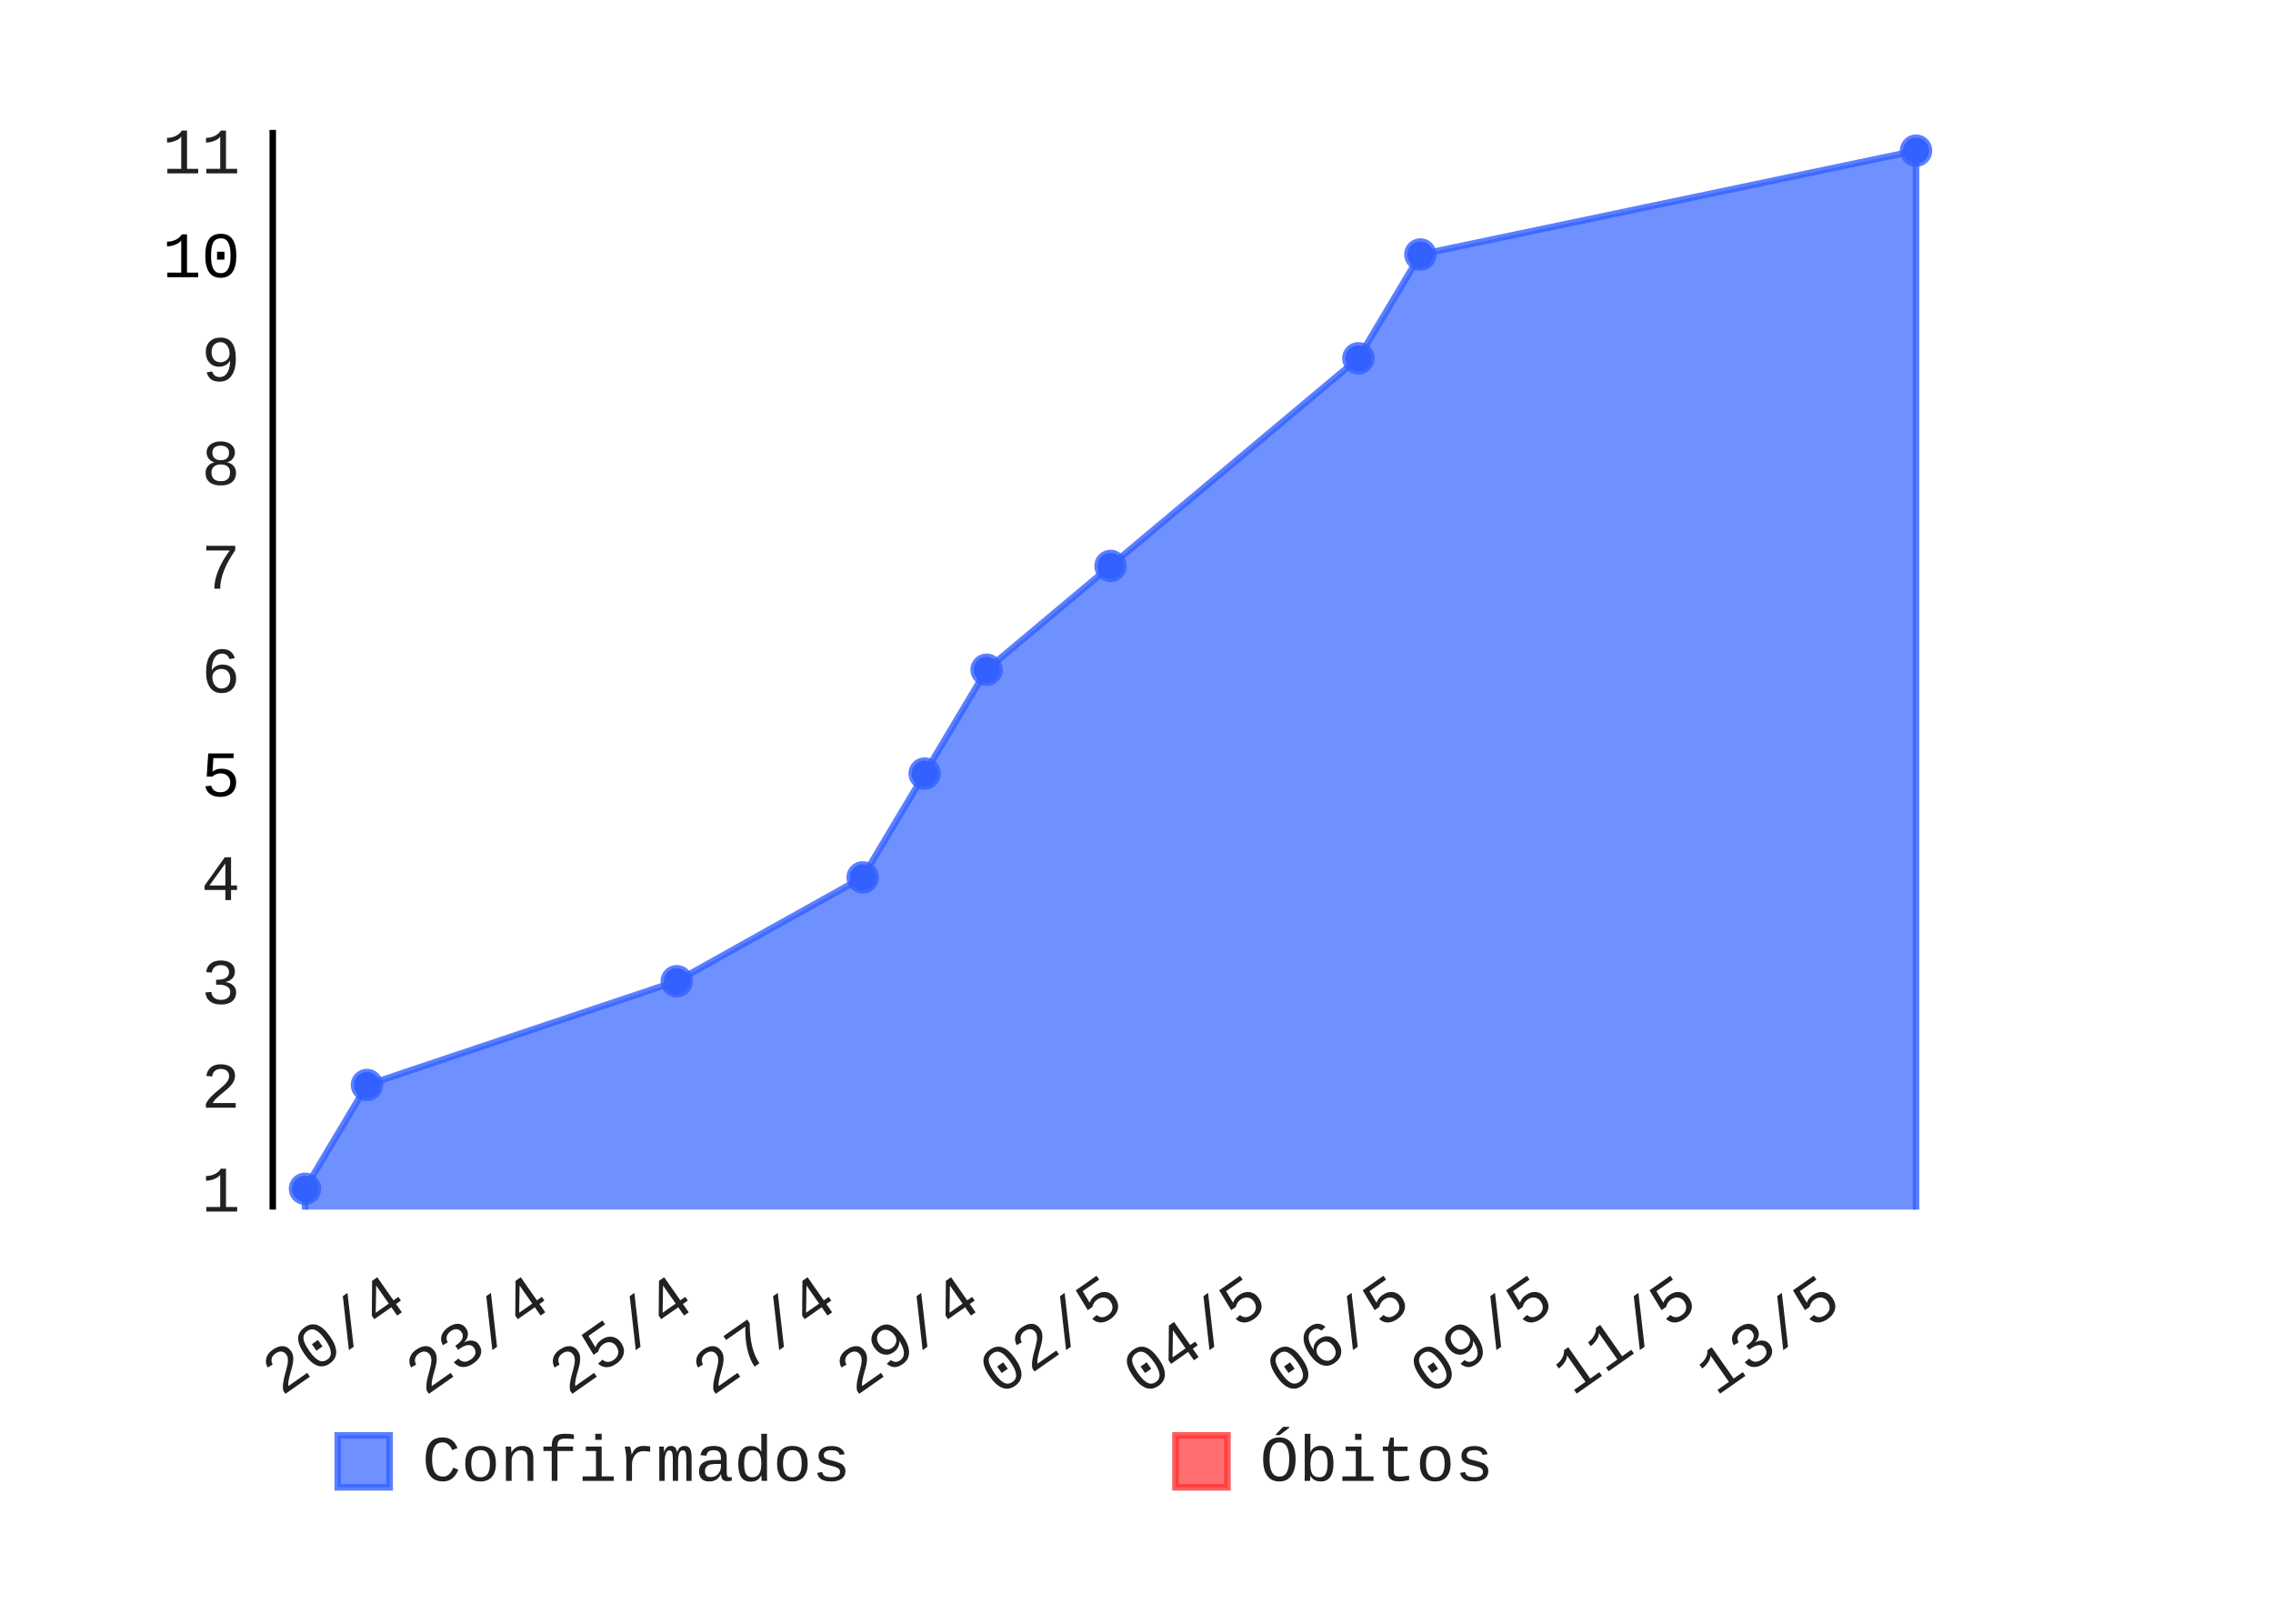
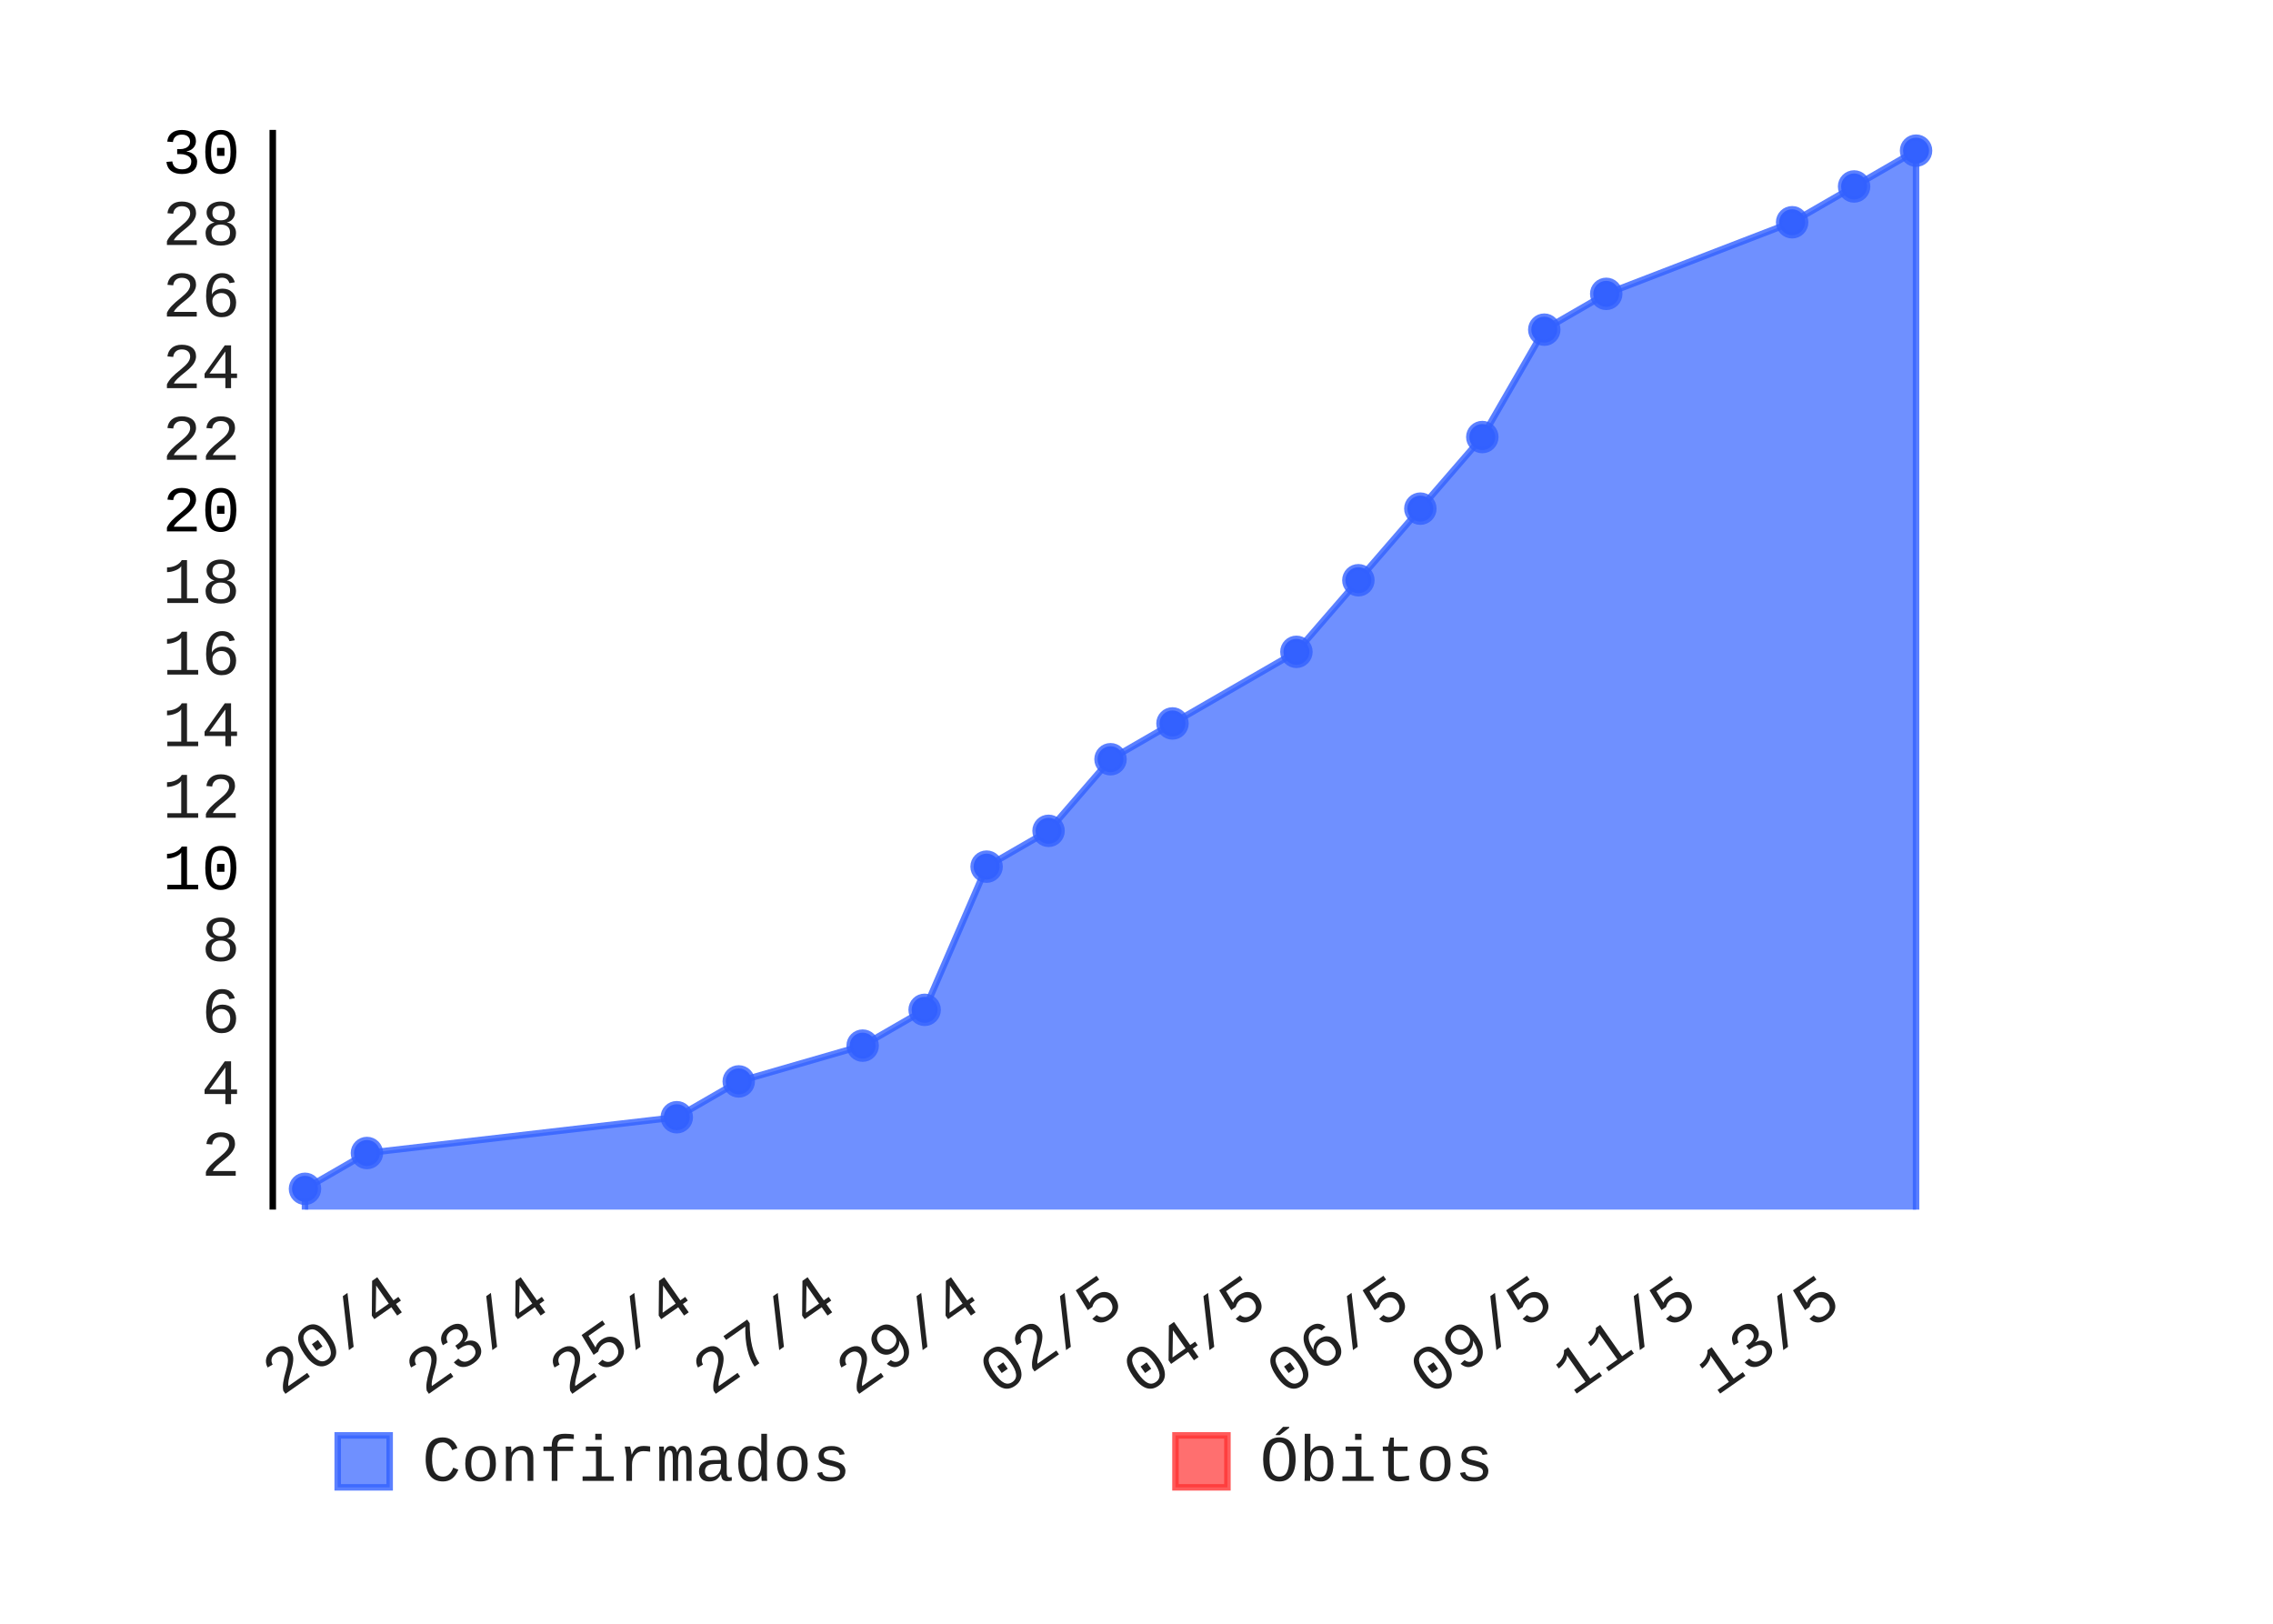
- <svg xmlns="http://www.w3.org/2000/svg" id="chart-e5645da7-2089-42e7-8652-05ab8a83dfde" class="pygal-chart" viewBox="0 0 350 250" width="350" height="250">
+ <svg xmlns="http://www.w3.org/2000/svg" id="chart-dd05470c-6a27-4370-bd30-ac2a5137582f" class="pygal-chart" viewBox="0 0 350 250" width="350" height="250">
  <defs>
-     <style type="text/css">#chart-e5645da7-2089-42e7-8652-05ab8a83dfde{-webkit-user-select:none;-webkit-font-smoothing:antialiased;font-family:Consolas,"Liberation Mono",Menlo,Courier,monospace}#chart-e5645da7-2089-42e7-8652-05ab8a83dfde .title{font-family:Consolas,"Liberation Mono",Menlo,Courier,monospace;font-size:8px}#chart-e5645da7-2089-42e7-8652-05ab8a83dfde .legends .legend text{font-family:Consolas,"Liberation Mono",Menlo,Courier,monospace;font-size:10px}#chart-e5645da7-2089-42e7-8652-05ab8a83dfde .axis text{font-family:Consolas,"Liberation Mono",Menlo,Courier,monospace;font-size:10px}#chart-e5645da7-2089-42e7-8652-05ab8a83dfde .axis text.major{font-family:Consolas,"Liberation Mono",Menlo,Courier,monospace;font-size:10px}#chart-e5645da7-2089-42e7-8652-05ab8a83dfde .text-overlay text.value{font-family:Consolas,"Liberation Mono",Menlo,Courier,monospace;font-size:16px}#chart-e5645da7-2089-42e7-8652-05ab8a83dfde .text-overlay text.label{font-family:Consolas,"Liberation Mono",Menlo,Courier,monospace;font-size:10px}#chart-e5645da7-2089-42e7-8652-05ab8a83dfde .tooltip{font-family:Consolas,"Liberation Mono",Menlo,Courier,monospace;font-size:12px}#chart-e5645da7-2089-42e7-8652-05ab8a83dfde text.no_data{font-family:Consolas,"Liberation Mono",Menlo,Courier,monospace;font-size:64px}
- #chart-e5645da7-2089-42e7-8652-05ab8a83dfde{background-color:transparent}#chart-e5645da7-2089-42e7-8652-05ab8a83dfde path,#chart-e5645da7-2089-42e7-8652-05ab8a83dfde line,#chart-e5645da7-2089-42e7-8652-05ab8a83dfde rect,#chart-e5645da7-2089-42e7-8652-05ab8a83dfde circle{-webkit-transition:150ms;-moz-transition:150ms;transition:150ms}#chart-e5645da7-2089-42e7-8652-05ab8a83dfde .graph &gt; .background{fill:transparent}#chart-e5645da7-2089-42e7-8652-05ab8a83dfde .plot &gt; .background{fill:rgba(255,255,255,1)}#chart-e5645da7-2089-42e7-8652-05ab8a83dfde .graph{fill:rgba(0,0,0,.87)}#chart-e5645da7-2089-42e7-8652-05ab8a83dfde text.no_data{fill:rgba(0,0,0,1)}#chart-e5645da7-2089-42e7-8652-05ab8a83dfde .title{fill:rgba(0,0,0,1)}#chart-e5645da7-2089-42e7-8652-05ab8a83dfde .legends .legend text{fill:rgba(0,0,0,.87)}#chart-e5645da7-2089-42e7-8652-05ab8a83dfde .legends .legend:hover text{fill:rgba(0,0,0,1)}#chart-e5645da7-2089-42e7-8652-05ab8a83dfde .axis .line{stroke:rgba(0,0,0,1)}#chart-e5645da7-2089-42e7-8652-05ab8a83dfde .axis .guide.line{stroke:rgba(0,0,0,.54)}#chart-e5645da7-2089-42e7-8652-05ab8a83dfde .axis .major.line{stroke:rgba(0,0,0,.87)}#chart-e5645da7-2089-42e7-8652-05ab8a83dfde .axis text.major{fill:rgba(0,0,0,1)}#chart-e5645da7-2089-42e7-8652-05ab8a83dfde .axis.y .guides:hover .guide.line,#chart-e5645da7-2089-42e7-8652-05ab8a83dfde .line-graph .axis.x .guides:hover .guide.line,#chart-e5645da7-2089-42e7-8652-05ab8a83dfde .stackedline-graph .axis.x .guides:hover .guide.line,#chart-e5645da7-2089-42e7-8652-05ab8a83dfde .xy-graph .axis.x .guides:hover .guide.line{stroke:rgba(0,0,0,1)}#chart-e5645da7-2089-42e7-8652-05ab8a83dfde .axis .guides:hover text{fill:rgba(0,0,0,1)}#chart-e5645da7-2089-42e7-8652-05ab8a83dfde .reactive{fill-opacity:.7;stroke-opacity:.8}#chart-e5645da7-2089-42e7-8652-05ab8a83dfde .ci{stroke:rgba(0,0,0,.87)}#chart-e5645da7-2089-42e7-8652-05ab8a83dfde .reactive.active,#chart-e5645da7-2089-42e7-8652-05ab8a83dfde .active .reactive{fill-opacity:.8;stroke-opacity:.9;stroke-width:4}#chart-e5645da7-2089-42e7-8652-05ab8a83dfde .ci .reactive.active{stroke-width:1.5}#chart-e5645da7-2089-42e7-8652-05ab8a83dfde .series text{fill:rgba(0,0,0,1)}#chart-e5645da7-2089-42e7-8652-05ab8a83dfde .tooltip rect{fill:rgba(255,255,255,1);stroke:rgba(0,0,0,1);-webkit-transition:opacity 150ms;-moz-transition:opacity 150ms;transition:opacity 150ms}#chart-e5645da7-2089-42e7-8652-05ab8a83dfde .tooltip .label{fill:rgba(0,0,0,.87)}#chart-e5645da7-2089-42e7-8652-05ab8a83dfde .tooltip .label{fill:rgba(0,0,0,.87)}#chart-e5645da7-2089-42e7-8652-05ab8a83dfde .tooltip .legend{font-size:.8em;fill:rgba(0,0,0,.54)}#chart-e5645da7-2089-42e7-8652-05ab8a83dfde .tooltip .x_label{font-size:.6em;fill:rgba(0,0,0,1)}#chart-e5645da7-2089-42e7-8652-05ab8a83dfde .tooltip .xlink{font-size:.5em;text-decoration:underline}#chart-e5645da7-2089-42e7-8652-05ab8a83dfde .tooltip .value{font-size:1.5em}#chart-e5645da7-2089-42e7-8652-05ab8a83dfde .bound{font-size:.5em}#chart-e5645da7-2089-42e7-8652-05ab8a83dfde .max-value{font-size:.75em;fill:rgba(0,0,0,.54)}#chart-e5645da7-2089-42e7-8652-05ab8a83dfde .map-element{fill:rgba(255,255,255,1);stroke:rgba(0,0,0,.54) !important}#chart-e5645da7-2089-42e7-8652-05ab8a83dfde .map-element .reactive{fill-opacity:inherit;stroke-opacity:inherit}#chart-e5645da7-2089-42e7-8652-05ab8a83dfde .color-0,#chart-e5645da7-2089-42e7-8652-05ab8a83dfde .color-0 a:visited{stroke:#3361FF;fill:#3361FF}#chart-e5645da7-2089-42e7-8652-05ab8a83dfde .color-1,#chart-e5645da7-2089-42e7-8652-05ab8a83dfde .color-1 a:visited{stroke:#FF3333;fill:#FF3333}#chart-e5645da7-2089-42e7-8652-05ab8a83dfde .text-overlay .color-0 text{fill:black}#chart-e5645da7-2089-42e7-8652-05ab8a83dfde .text-overlay .color-1 text{fill:black}
- #chart-e5645da7-2089-42e7-8652-05ab8a83dfde text.no_data{text-anchor:middle}#chart-e5645da7-2089-42e7-8652-05ab8a83dfde .guide.line{fill:none}#chart-e5645da7-2089-42e7-8652-05ab8a83dfde .centered{text-anchor:middle}#chart-e5645da7-2089-42e7-8652-05ab8a83dfde .title{text-anchor:middle}#chart-e5645da7-2089-42e7-8652-05ab8a83dfde .legends .legend text{fill-opacity:1}#chart-e5645da7-2089-42e7-8652-05ab8a83dfde .axis.x text{text-anchor:middle}#chart-e5645da7-2089-42e7-8652-05ab8a83dfde .axis.x:not(.web) text[transform]{text-anchor:start}#chart-e5645da7-2089-42e7-8652-05ab8a83dfde .axis.x:not(.web) text[transform].backwards{text-anchor:end}#chart-e5645da7-2089-42e7-8652-05ab8a83dfde .axis.y text{text-anchor:end}#chart-e5645da7-2089-42e7-8652-05ab8a83dfde .axis.y text[transform].backwards{text-anchor:start}#chart-e5645da7-2089-42e7-8652-05ab8a83dfde .axis.y2 text{text-anchor:start}#chart-e5645da7-2089-42e7-8652-05ab8a83dfde .axis.y2 text[transform].backwards{text-anchor:end}#chart-e5645da7-2089-42e7-8652-05ab8a83dfde .axis .guide.line{stroke-dasharray:4,4}#chart-e5645da7-2089-42e7-8652-05ab8a83dfde .axis .major.guide.line{stroke-dasharray:6,6}#chart-e5645da7-2089-42e7-8652-05ab8a83dfde .horizontal .axis.y .guide.line,#chart-e5645da7-2089-42e7-8652-05ab8a83dfde .horizontal .axis.y2 .guide.line,#chart-e5645da7-2089-42e7-8652-05ab8a83dfde .vertical .axis.x .guide.line{opacity:0}#chart-e5645da7-2089-42e7-8652-05ab8a83dfde .horizontal .axis.always_show .guide.line,#chart-e5645da7-2089-42e7-8652-05ab8a83dfde .vertical .axis.always_show .guide.line{opacity:1 !important}#chart-e5645da7-2089-42e7-8652-05ab8a83dfde .axis.y .guides:hover .guide.line,#chart-e5645da7-2089-42e7-8652-05ab8a83dfde .axis.y2 .guides:hover .guide.line,#chart-e5645da7-2089-42e7-8652-05ab8a83dfde .axis.x .guides:hover .guide.line{opacity:1}#chart-e5645da7-2089-42e7-8652-05ab8a83dfde .axis .guides:hover text{opacity:1}#chart-e5645da7-2089-42e7-8652-05ab8a83dfde .nofill{fill:none}#chart-e5645da7-2089-42e7-8652-05ab8a83dfde .subtle-fill{fill-opacity:.2}#chart-e5645da7-2089-42e7-8652-05ab8a83dfde .dot{stroke-width:1px;fill-opacity:1}#chart-e5645da7-2089-42e7-8652-05ab8a83dfde .dot.active{stroke-width:5px}#chart-e5645da7-2089-42e7-8652-05ab8a83dfde .dot.negative{fill:transparent}#chart-e5645da7-2089-42e7-8652-05ab8a83dfde text,#chart-e5645da7-2089-42e7-8652-05ab8a83dfde tspan{stroke:none !important}#chart-e5645da7-2089-42e7-8652-05ab8a83dfde .series text.active{opacity:1}#chart-e5645da7-2089-42e7-8652-05ab8a83dfde .tooltip rect{fill-opacity:.95;stroke-width:.5}#chart-e5645da7-2089-42e7-8652-05ab8a83dfde .tooltip text{fill-opacity:1}#chart-e5645da7-2089-42e7-8652-05ab8a83dfde .showable{visibility:hidden}#chart-e5645da7-2089-42e7-8652-05ab8a83dfde .showable.shown{visibility:visible}#chart-e5645da7-2089-42e7-8652-05ab8a83dfde .gauge-background{fill:rgba(229,229,229,1);stroke:none}#chart-e5645da7-2089-42e7-8652-05ab8a83dfde .bg-lines{stroke:transparent;stroke-width:2px}</style>
+     <style type="text/css">#chart-dd05470c-6a27-4370-bd30-ac2a5137582f{-webkit-user-select:none;-webkit-font-smoothing:antialiased;font-family:Consolas,"Liberation Mono",Menlo,Courier,monospace}#chart-dd05470c-6a27-4370-bd30-ac2a5137582f .title{font-family:Consolas,"Liberation Mono",Menlo,Courier,monospace;font-size:8px}#chart-dd05470c-6a27-4370-bd30-ac2a5137582f .legends .legend text{font-family:Consolas,"Liberation Mono",Menlo,Courier,monospace;font-size:10px}#chart-dd05470c-6a27-4370-bd30-ac2a5137582f .axis text{font-family:Consolas,"Liberation Mono",Menlo,Courier,monospace;font-size:10px}#chart-dd05470c-6a27-4370-bd30-ac2a5137582f .axis text.major{font-family:Consolas,"Liberation Mono",Menlo,Courier,monospace;font-size:10px}#chart-dd05470c-6a27-4370-bd30-ac2a5137582f .text-overlay text.value{font-family:Consolas,"Liberation Mono",Menlo,Courier,monospace;font-size:16px}#chart-dd05470c-6a27-4370-bd30-ac2a5137582f .text-overlay text.label{font-family:Consolas,"Liberation Mono",Menlo,Courier,monospace;font-size:10px}#chart-dd05470c-6a27-4370-bd30-ac2a5137582f .tooltip{font-family:Consolas,"Liberation Mono",Menlo,Courier,monospace;font-size:12px}#chart-dd05470c-6a27-4370-bd30-ac2a5137582f text.no_data{font-family:Consolas,"Liberation Mono",Menlo,Courier,monospace;font-size:64px}
+ #chart-dd05470c-6a27-4370-bd30-ac2a5137582f{background-color:transparent}#chart-dd05470c-6a27-4370-bd30-ac2a5137582f path,#chart-dd05470c-6a27-4370-bd30-ac2a5137582f line,#chart-dd05470c-6a27-4370-bd30-ac2a5137582f rect,#chart-dd05470c-6a27-4370-bd30-ac2a5137582f circle{-webkit-transition:150ms;-moz-transition:150ms;transition:150ms}#chart-dd05470c-6a27-4370-bd30-ac2a5137582f .graph &gt; .background{fill:transparent}#chart-dd05470c-6a27-4370-bd30-ac2a5137582f .plot &gt; .background{fill:rgba(255,255,255,1)}#chart-dd05470c-6a27-4370-bd30-ac2a5137582f .graph{fill:rgba(0,0,0,.87)}#chart-dd05470c-6a27-4370-bd30-ac2a5137582f text.no_data{fill:rgba(0,0,0,1)}#chart-dd05470c-6a27-4370-bd30-ac2a5137582f .title{fill:rgba(0,0,0,1)}#chart-dd05470c-6a27-4370-bd30-ac2a5137582f .legends .legend text{fill:rgba(0,0,0,.87)}#chart-dd05470c-6a27-4370-bd30-ac2a5137582f .legends .legend:hover text{fill:rgba(0,0,0,1)}#chart-dd05470c-6a27-4370-bd30-ac2a5137582f .axis .line{stroke:rgba(0,0,0,1)}#chart-dd05470c-6a27-4370-bd30-ac2a5137582f .axis .guide.line{stroke:rgba(0,0,0,.54)}#chart-dd05470c-6a27-4370-bd30-ac2a5137582f .axis .major.line{stroke:rgba(0,0,0,.87)}#chart-dd05470c-6a27-4370-bd30-ac2a5137582f .axis text.major{fill:rgba(0,0,0,1)}#chart-dd05470c-6a27-4370-bd30-ac2a5137582f .axis.y .guides:hover .guide.line,#chart-dd05470c-6a27-4370-bd30-ac2a5137582f .line-graph .axis.x .guides:hover .guide.line,#chart-dd05470c-6a27-4370-bd30-ac2a5137582f .stackedline-graph .axis.x .guides:hover .guide.line,#chart-dd05470c-6a27-4370-bd30-ac2a5137582f .xy-graph .axis.x .guides:hover .guide.line{stroke:rgba(0,0,0,1)}#chart-dd05470c-6a27-4370-bd30-ac2a5137582f .axis .guides:hover text{fill:rgba(0,0,0,1)}#chart-dd05470c-6a27-4370-bd30-ac2a5137582f .reactive{fill-opacity:.7;stroke-opacity:.8}#chart-dd05470c-6a27-4370-bd30-ac2a5137582f .ci{stroke:rgba(0,0,0,.87)}#chart-dd05470c-6a27-4370-bd30-ac2a5137582f .reactive.active,#chart-dd05470c-6a27-4370-bd30-ac2a5137582f .active .reactive{fill-opacity:.8;stroke-opacity:.9;stroke-width:4}#chart-dd05470c-6a27-4370-bd30-ac2a5137582f .ci .reactive.active{stroke-width:1.5}#chart-dd05470c-6a27-4370-bd30-ac2a5137582f .series text{fill:rgba(0,0,0,1)}#chart-dd05470c-6a27-4370-bd30-ac2a5137582f .tooltip rect{fill:rgba(255,255,255,1);stroke:rgba(0,0,0,1);-webkit-transition:opacity 150ms;-moz-transition:opacity 150ms;transition:opacity 150ms}#chart-dd05470c-6a27-4370-bd30-ac2a5137582f .tooltip .label{fill:rgba(0,0,0,.87)}#chart-dd05470c-6a27-4370-bd30-ac2a5137582f .tooltip .label{fill:rgba(0,0,0,.87)}#chart-dd05470c-6a27-4370-bd30-ac2a5137582f .tooltip .legend{font-size:.8em;fill:rgba(0,0,0,.54)}#chart-dd05470c-6a27-4370-bd30-ac2a5137582f .tooltip .x_label{font-size:.6em;fill:rgba(0,0,0,1)}#chart-dd05470c-6a27-4370-bd30-ac2a5137582f .tooltip .xlink{font-size:.5em;text-decoration:underline}#chart-dd05470c-6a27-4370-bd30-ac2a5137582f .tooltip .value{font-size:1.5em}#chart-dd05470c-6a27-4370-bd30-ac2a5137582f .bound{font-size:.5em}#chart-dd05470c-6a27-4370-bd30-ac2a5137582f .max-value{font-size:.75em;fill:rgba(0,0,0,.54)}#chart-dd05470c-6a27-4370-bd30-ac2a5137582f .map-element{fill:rgba(255,255,255,1);stroke:rgba(0,0,0,.54) !important}#chart-dd05470c-6a27-4370-bd30-ac2a5137582f .map-element .reactive{fill-opacity:inherit;stroke-opacity:inherit}#chart-dd05470c-6a27-4370-bd30-ac2a5137582f .color-0,#chart-dd05470c-6a27-4370-bd30-ac2a5137582f .color-0 a:visited{stroke:#3361FF;fill:#3361FF}#chart-dd05470c-6a27-4370-bd30-ac2a5137582f .color-1,#chart-dd05470c-6a27-4370-bd30-ac2a5137582f .color-1 a:visited{stroke:#FF3333;fill:#FF3333}#chart-dd05470c-6a27-4370-bd30-ac2a5137582f .text-overlay .color-0 text{fill:black}#chart-dd05470c-6a27-4370-bd30-ac2a5137582f .text-overlay .color-1 text{fill:black}
+ #chart-dd05470c-6a27-4370-bd30-ac2a5137582f text.no_data{text-anchor:middle}#chart-dd05470c-6a27-4370-bd30-ac2a5137582f .guide.line{fill:none}#chart-dd05470c-6a27-4370-bd30-ac2a5137582f .centered{text-anchor:middle}#chart-dd05470c-6a27-4370-bd30-ac2a5137582f .title{text-anchor:middle}#chart-dd05470c-6a27-4370-bd30-ac2a5137582f .legends .legend text{fill-opacity:1}#chart-dd05470c-6a27-4370-bd30-ac2a5137582f .axis.x text{text-anchor:middle}#chart-dd05470c-6a27-4370-bd30-ac2a5137582f .axis.x:not(.web) text[transform]{text-anchor:start}#chart-dd05470c-6a27-4370-bd30-ac2a5137582f .axis.x:not(.web) text[transform].backwards{text-anchor:end}#chart-dd05470c-6a27-4370-bd30-ac2a5137582f .axis.y text{text-anchor:end}#chart-dd05470c-6a27-4370-bd30-ac2a5137582f .axis.y text[transform].backwards{text-anchor:start}#chart-dd05470c-6a27-4370-bd30-ac2a5137582f .axis.y2 text{text-anchor:start}#chart-dd05470c-6a27-4370-bd30-ac2a5137582f .axis.y2 text[transform].backwards{text-anchor:end}#chart-dd05470c-6a27-4370-bd30-ac2a5137582f .axis .guide.line{stroke-dasharray:4,4}#chart-dd05470c-6a27-4370-bd30-ac2a5137582f .axis .major.guide.line{stroke-dasharray:6,6}#chart-dd05470c-6a27-4370-bd30-ac2a5137582f .horizontal .axis.y .guide.line,#chart-dd05470c-6a27-4370-bd30-ac2a5137582f .horizontal .axis.y2 .guide.line,#chart-dd05470c-6a27-4370-bd30-ac2a5137582f .vertical .axis.x .guide.line{opacity:0}#chart-dd05470c-6a27-4370-bd30-ac2a5137582f .horizontal .axis.always_show .guide.line,#chart-dd05470c-6a27-4370-bd30-ac2a5137582f .vertical .axis.always_show .guide.line{opacity:1 !important}#chart-dd05470c-6a27-4370-bd30-ac2a5137582f .axis.y .guides:hover .guide.line,#chart-dd05470c-6a27-4370-bd30-ac2a5137582f .axis.y2 .guides:hover .guide.line,#chart-dd05470c-6a27-4370-bd30-ac2a5137582f .axis.x .guides:hover .guide.line{opacity:1}#chart-dd05470c-6a27-4370-bd30-ac2a5137582f .axis .guides:hover text{opacity:1}#chart-dd05470c-6a27-4370-bd30-ac2a5137582f .nofill{fill:none}#chart-dd05470c-6a27-4370-bd30-ac2a5137582f .subtle-fill{fill-opacity:.2}#chart-dd05470c-6a27-4370-bd30-ac2a5137582f .dot{stroke-width:1px;fill-opacity:1}#chart-dd05470c-6a27-4370-bd30-ac2a5137582f .dot.active{stroke-width:5px}#chart-dd05470c-6a27-4370-bd30-ac2a5137582f .dot.negative{fill:transparent}#chart-dd05470c-6a27-4370-bd30-ac2a5137582f text,#chart-dd05470c-6a27-4370-bd30-ac2a5137582f tspan{stroke:none !important}#chart-dd05470c-6a27-4370-bd30-ac2a5137582f .series text.active{opacity:1}#chart-dd05470c-6a27-4370-bd30-ac2a5137582f .tooltip rect{fill-opacity:.95;stroke-width:.5}#chart-dd05470c-6a27-4370-bd30-ac2a5137582f .tooltip text{fill-opacity:1}#chart-dd05470c-6a27-4370-bd30-ac2a5137582f .showable{visibility:hidden}#chart-dd05470c-6a27-4370-bd30-ac2a5137582f .showable.shown{visibility:visible}#chart-dd05470c-6a27-4370-bd30-ac2a5137582f .gauge-background{fill:rgba(229,229,229,1);stroke:none}#chart-dd05470c-6a27-4370-bd30-ac2a5137582f .bg-lines{stroke:transparent;stroke-width:2px}</style>
  </defs>
  <g class="graph datetimeline-graph vertical">
    <rect x="0" y="0" width="350" height="250" class="background" />
    <g transform="translate(42, 20)" class="plot">
      <rect x="0" y="0" width="258.0" height="166.234" class="background" />
      <g class="axis y">
        <g class="guides">
-           <text x="-5" y="166.537" class="">1</text>
+           <text x="-5" y="161.026" class="">2</text>
        </g>
        <g class="guides">
-           <text x="-5" y="150.553" class="">2</text>
+           <text x="-5" y="150.002" class="">4</text>
        </g>
        <g class="guides">
-           <text x="-5" y="134.569" class="">3</text>
+           <text x="-5" y="138.979" class="">6</text>
        </g>
        <g class="guides">
-           <text x="-5" y="118.585" class="">4</text>
+           <text x="-5" y="127.955" class="">8</text>
        </g>
        <g class="guides">
-           <text x="-5" y="102.601" class="major">5</text>
+           <text x="-5" y="116.932" class="major">10</text>
        </g>
        <g class="guides">
-           <text x="-5" y="86.617" class="">6</text>
+           <text x="-5" y="105.908" class="">12</text>
        </g>
        <g class="guides">
-           <text x="-5" y="70.633" class="">7</text>
+           <text x="-5" y="94.885" class="">14</text>
        </g>
        <g class="guides">
-           <text x="-5" y="54.649" class="">8</text>
+           <text x="-5" y="83.861" class="">16</text>
        </g>
        <g class="guides">
-           <text x="-5" y="38.665" class="">9</text>
+           <text x="-5" y="72.838" class="">18</text>
        </g>
        <g class="guides">
-           <text x="-5" y="22.681" class="major">10</text>
+           <text x="-5" y="61.814" class="major">20</text>
        </g>
        <g class="guides">
-           <text x="-5" y="6.697" class="">11</text>
+           <text x="-5" y="50.791" class="">22</text>
+         </g>
+         <g class="guides">
+           <text x="-5" y="39.767" class="">24</text>
+         </g>
+         <g class="guides">
+           <text x="-5" y="28.744" class="">26</text>
+         </g>
+         <g class="guides">
+           <text x="-5" y="17.72" class="">28</text>
+         </g>
+         <g class="guides">
+           <text x="-5" y="6.697" class="major">30</text>
        </g>
      </g>
      <g class="axis x">
        <path d="M0 0 v166.234" class="line" />
        <g class="guides">
          <path d="M21.041 0 v166.234" class="guide line" />
          <text x="21.041" y="181.234" class="backwards" transform="rotate(325 21.0406 181.2342)">20/4</text>
        </g>
        <g class="guides">
          <path d="M43.127 0 v166.234" class="guide line" />
          <text x="43.127" y="181.234" class="backwards" transform="rotate(325 43.12722 181.2342)">23/4</text>
        </g>
        <g class="guides">
          <path d="M65.214 0 v166.234" class="guide line" />
          <text x="65.214" y="181.234" class="backwards" transform="rotate(325 65.21384 181.2342)">25/4</text>
        </g>
        <g class="guides">
          <path d="M87.3 0 v166.234" class="guide line" />
          <text x="87.3" y="181.234" class="backwards" transform="rotate(325 87.30046 181.2342)">27/4</text>
        </g>
        <g class="guides">
          <path d="M109.387 0 v166.234" class="guide line" />
          <text x="109.387" y="181.234" class="backwards" transform="rotate(325 109.3871 181.2342)">29/4</text>
        </g>
        <g class="guides">
          <path d="M131.474 0 v166.234" class="guide line" />
          <text x="131.474" y="181.234" class="backwards" transform="rotate(325 131.4737 181.2342)">02/5</text>
        </g>
        <g class="guides">
          <path d="M153.56 0 v166.234" class="guide line" />
          <text x="153.56" y="181.234" class="backwards" transform="rotate(325 153.5603 181.2342)">04/5</text>
        </g>
        <g class="guides">
          <path d="M175.647 0 v166.234" class="guide line" />
          <text x="175.647" y="181.234" class="backwards" transform="rotate(325 175.6469 181.2342)">06/5</text>
        </g>
        <g class="guides">
          <path d="M197.734 0 v166.234" class="guide line" />
          <text x="197.734" y="181.234" class="backwards" transform="rotate(325 197.7336 181.2342)">09/5</text>
        </g>
        <g class="guides">
          <path d="M219.82 0 v166.234" class="guide line" />
          <text x="219.82" y="181.234" class="backwards" transform="rotate(325 219.8202 181.2342)">11/5</text>
        </g>
        <g class="guides">
          <path d="M241.907 0 v166.234" class="guide line" />
          <text x="241.907" y="181.234" class="backwards" transform="rotate(325 241.9068 181.2342)">13/5</text>
        </g>
      </g>
      <g class="series serie-0 color-0">
-         <path d="M4.962 166.234 L4.962 163.037 14.503 147.053 62.21 131.069 90.834 115.085 100.376 99.101 109.917 83.117 129 67.133 167.166 35.165 176.707 19.181 253.038 3.197 253.038 166.234" class="line reactive" />
+         <path d="M4.962 166.234 L4.962 163.037 14.503 157.526 62.21 152.014 71.751 146.502 90.834 140.99 100.376 135.479 109.917 113.432 119.459 107.92 129 96.896 138.541 91.385 157.624 80.361 167.166 69.338 176.707 58.314 186.249 47.291 195.79 30.756 205.331 25.244 233.956 14.22 243.497 8.709 253.038 3.197 253.038 166.234" class="line reactive" />
      </g>
      <g class="series serie-1 color-1" />
    </g>
    <g class="titles" />
    <g transform="translate(42, 20)" class="plot overlay">
      <g class="series serie-0 color-0">
        <g class="dots">
          <circle cx="4.962" cy="163.037" r="2" class="dot reactive tooltip-trigger" />
        </g>
        <g class="dots">
-           <circle cx="14.503" cy="147.053" r="2" class="dot reactive tooltip-trigger" />
+           <circle cx="14.503" cy="157.526" r="2" class="dot reactive tooltip-trigger" />
        </g>
        <g class="dots">
-           <circle cx="62.21" cy="131.069" r="2" class="dot reactive tooltip-trigger" />
+           <circle cx="62.21" cy="152.014" r="2" class="dot reactive tooltip-trigger" />
        </g>
        <g class="dots">
-           <circle cx="90.834" cy="115.085" r="2" class="dot reactive tooltip-trigger" />
+           <circle cx="71.751" cy="146.502" r="2" class="dot reactive tooltip-trigger" />
        </g>
        <g class="dots">
-           <circle cx="100.376" cy="99.101" r="2" class="dot reactive tooltip-trigger" />
+           <circle cx="90.834" cy="140.99" r="2" class="dot reactive tooltip-trigger" />
        </g>
        <g class="dots">
-           <circle cx="109.917" cy="83.117" r="2" class="dot reactive tooltip-trigger" />
+           <circle cx="100.376" cy="135.479" r="2" class="dot reactive tooltip-trigger" />
        </g>
        <g class="dots">
-           <circle cx="129.0" cy="67.133" r="2" class="dot reactive tooltip-trigger" />
+           <circle cx="109.917" cy="113.432" r="2" class="dot reactive tooltip-trigger" />
        </g>
        <g class="dots">
-           <circle cx="167.166" cy="35.165" r="2" class="dot reactive tooltip-trigger" />
+           <circle cx="119.459" cy="107.92" r="2" class="dot reactive tooltip-trigger" />
        </g>
        <g class="dots">
-           <circle cx="176.707" cy="19.181" r="2" class="dot reactive tooltip-trigger" />
+           <circle cx="129.0" cy="96.896" r="2" class="dot reactive tooltip-trigger" />
+         </g>
+         <g class="dots">
+           <circle cx="138.541" cy="91.385" r="2" class="dot reactive tooltip-trigger" />
+         </g>
+         <g class="dots">
+           <circle cx="157.624" cy="80.361" r="2" class="dot reactive tooltip-trigger" />
+         </g>
+         <g class="dots">
+           <circle cx="167.166" cy="69.338" r="2" class="dot reactive tooltip-trigger" />
+         </g>
+         <g class="dots">
+           <circle cx="176.707" cy="58.314" r="2" class="dot reactive tooltip-trigger" />
+         </g>
+         <g class="dots">
+           <circle cx="186.249" cy="47.291" r="2" class="dot reactive tooltip-trigger" />
+         </g>
+         <g class="dots">
+           <circle cx="195.79" cy="30.756" r="2" class="dot reactive tooltip-trigger" />
+         </g>
+         <g class="dots">
+           <circle cx="205.331" cy="25.244" r="2" class="dot reactive tooltip-trigger" />
+         </g>
+         <g class="dots">
+           <circle cx="233.956" cy="14.22" r="2" class="dot reactive tooltip-trigger" />
+         </g>
+         <g class="dots">
+           <circle cx="243.497" cy="8.709" r="2" class="dot reactive tooltip-trigger" />
        </g>
        <g class="dots">
          <circle cx="253.038" cy="3.197" r="2" class="dot reactive tooltip-trigger" />
        </g>
      </g>
      <g class="series serie-1 color-1" />
    </g>
    <g transform="translate(42, 20)" class="plot text-overlay">
      <g class="series serie-0 color-0" />
      <g class="series serie-1 color-1" />
    </g>
    <g transform="translate(42, 20)" class="plot tooltip-overlay">
      <g transform="translate(0 0)" style="opacity: 0" class="tooltip">
        <rect rx="10" ry="10" width="0" height="0" class="tooltip-box" />
        <g class="text" />
      </g>
    </g>
    <g transform="translate(52, 220)" class="legends">
      <g id="activate-serie-0" class="legend reactive activate-serie">
        <rect x="0.0" y="1.0" width="8" height="8" class="color-0 reactive" />
        <text x="13.0" y="8.0">Confirmados</text>
      </g>
      <g id="activate-serie-1" class="legend reactive activate-serie">
        <rect x="129.0" y="1.0" width="8" height="8" class="color-1 reactive" />
        <text x="142.0" y="8.0">Óbitos</text>
      </g>
    </g>
  </g>
</svg>
